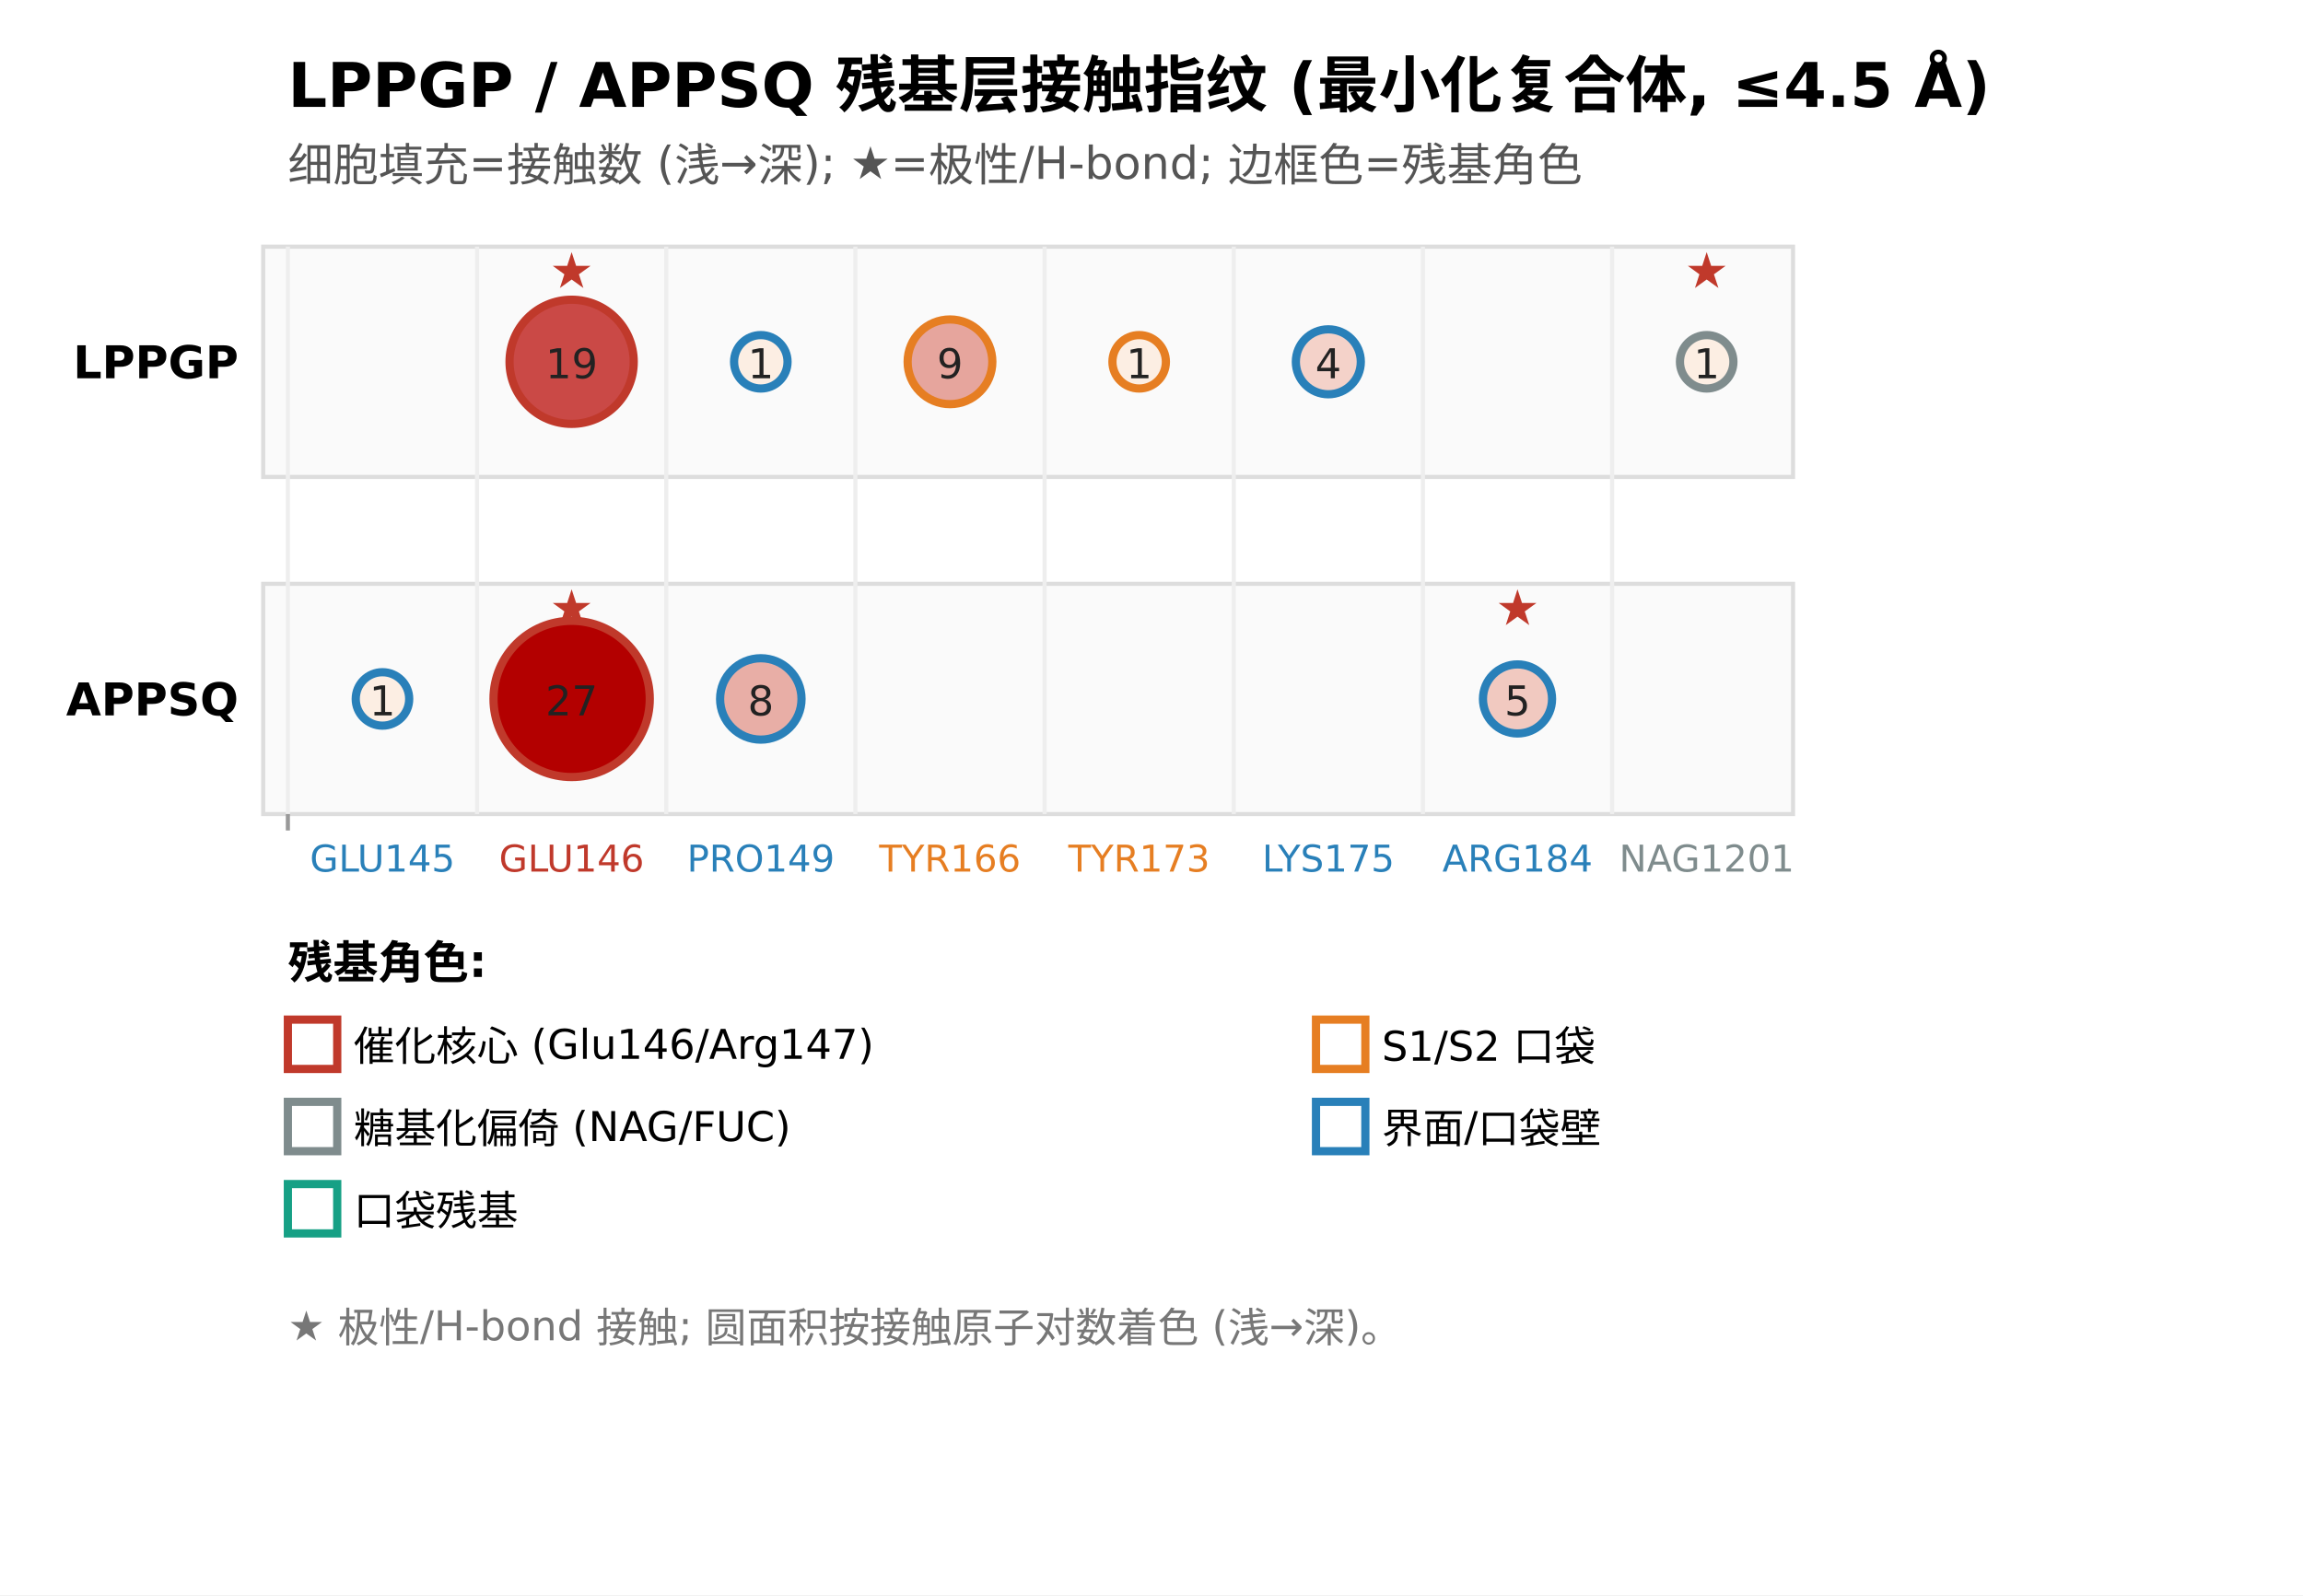
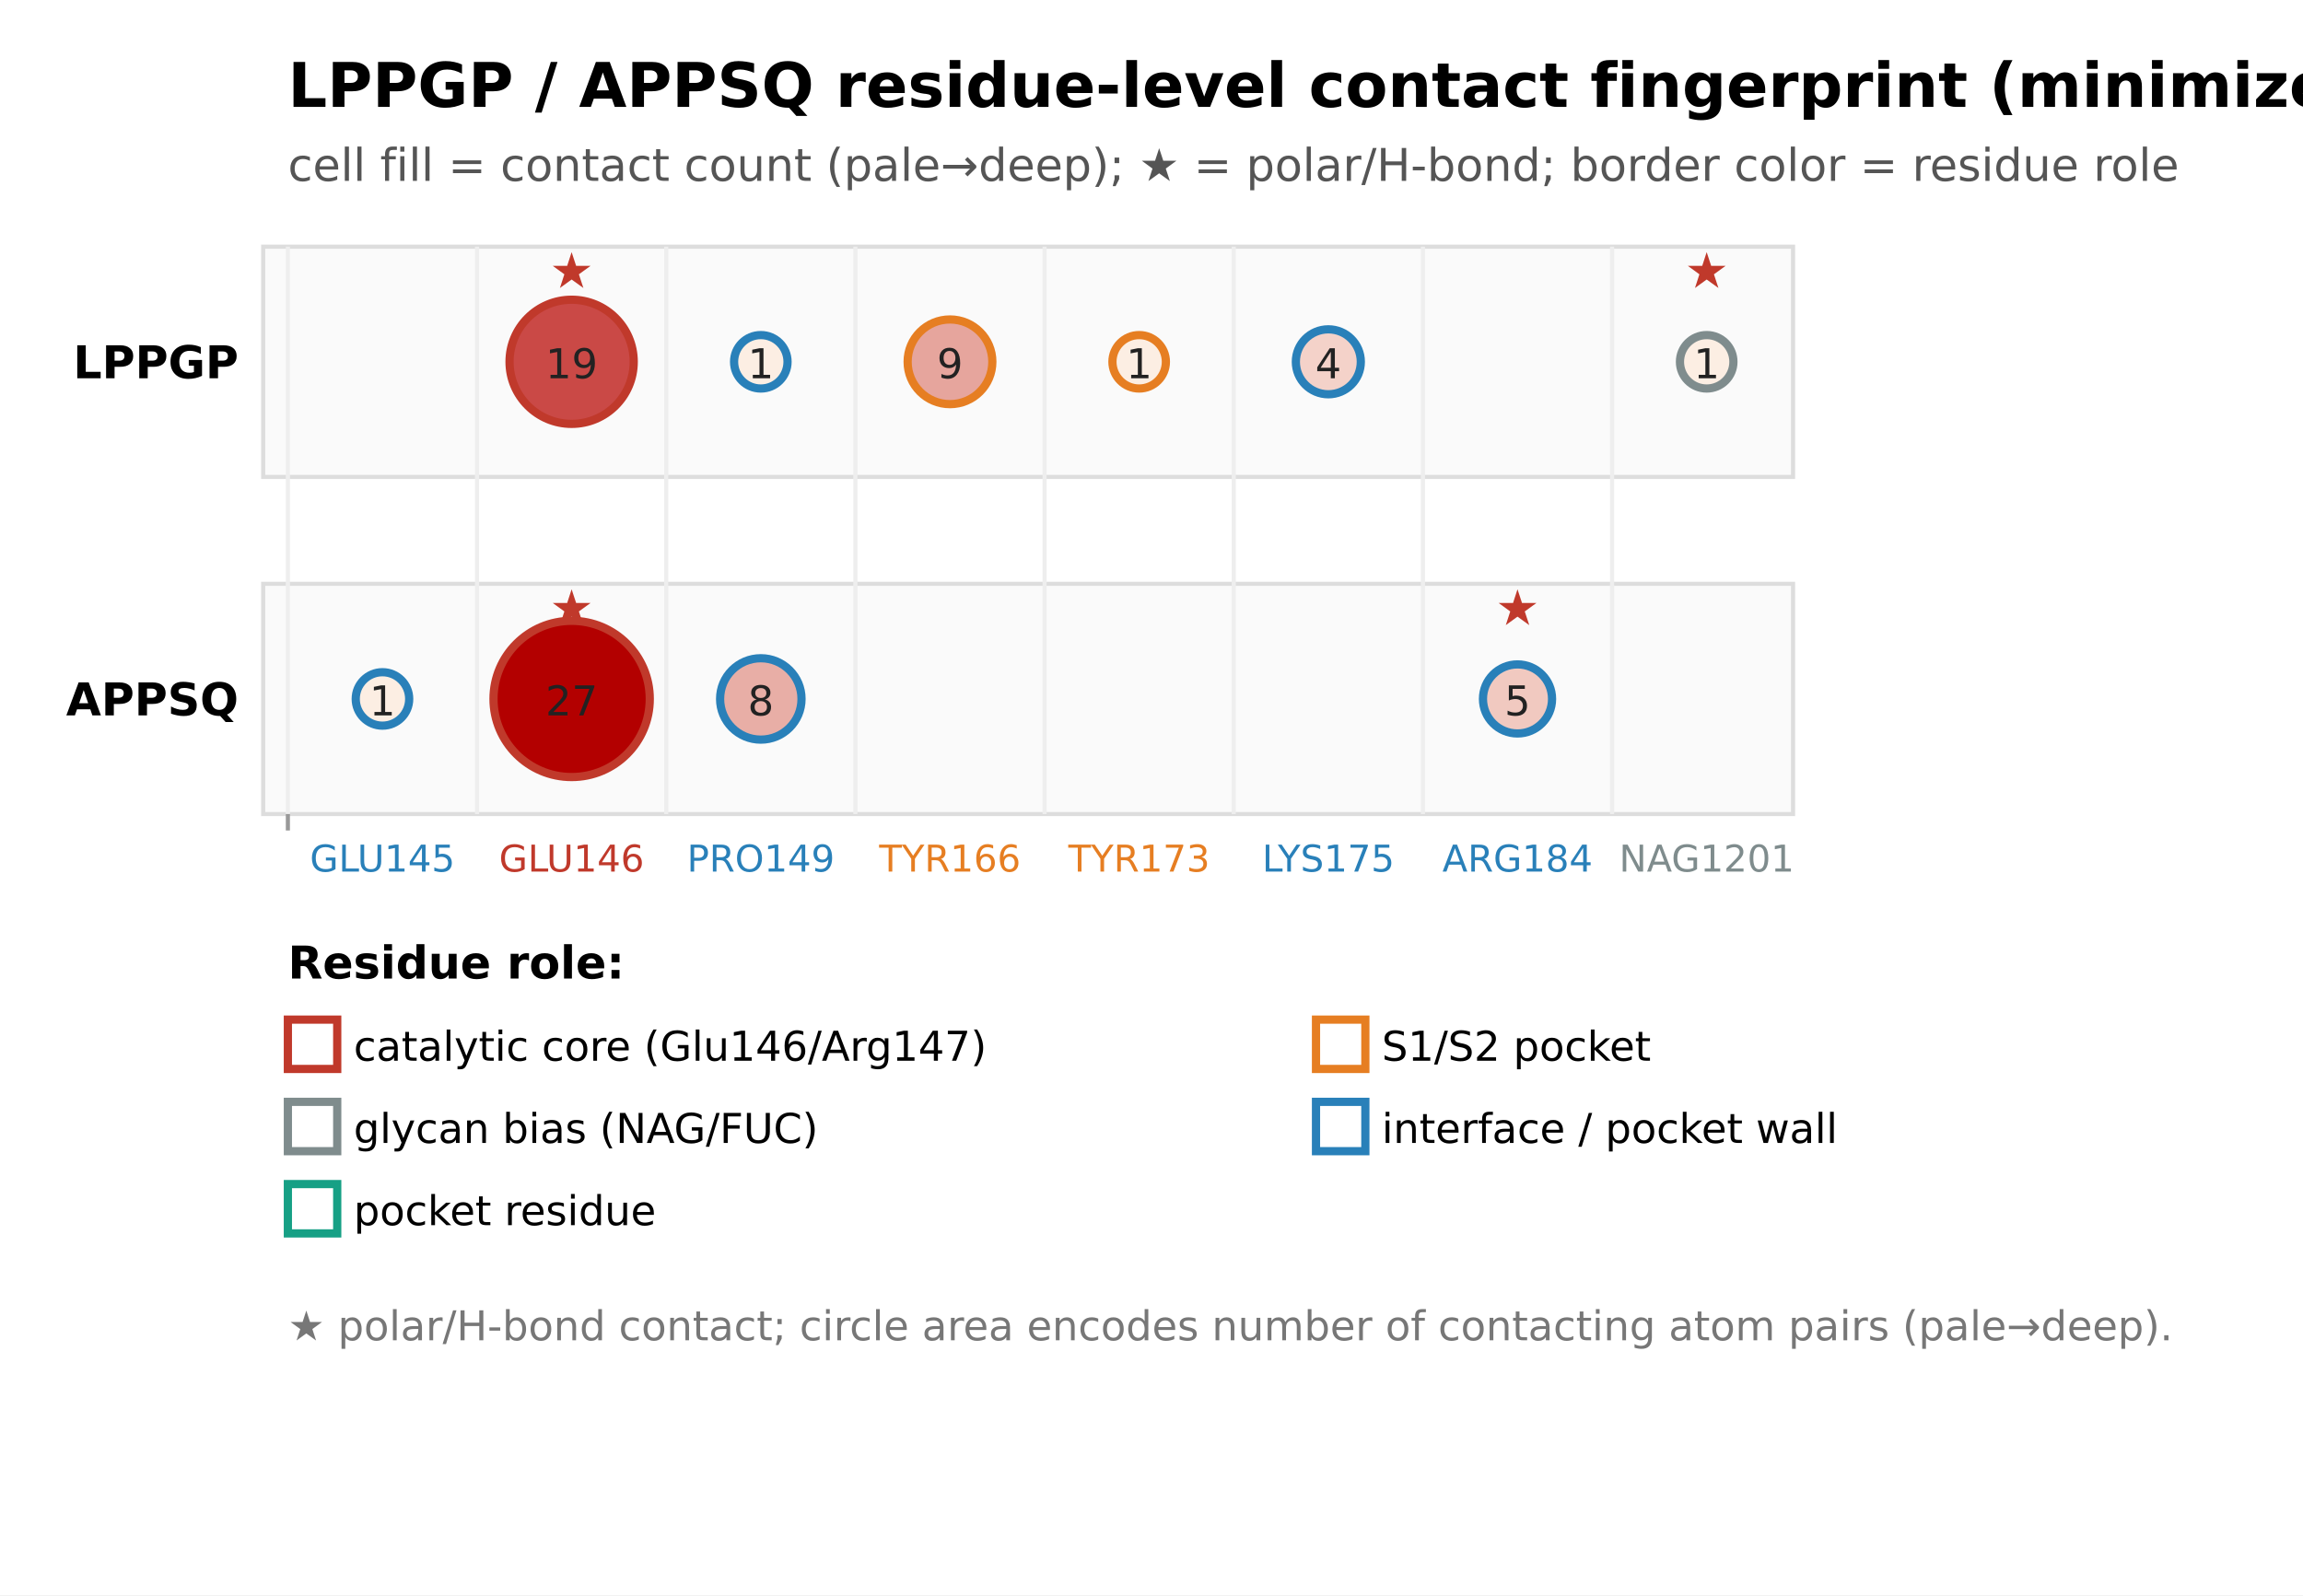
<svg xmlns="http://www.w3.org/2000/svg" width="560" height="388" font-family="DejaVu Sans, Arial, sans-serif" font-size="11">
  <rect width="560" height="388" fill="#ffffff" />
-   <text x="70" y="26" font-size="15" font-weight="bold">LPPGP / APPSQ 残基层接触指纹 (最小化复合体, ≤4.5 Å)</text>
-   <text x="70" y="44" font-size="11" fill="#555">细胞填充=接触数 (浅→深); ★=极性/H-bond; 边框色=残基角色</text>
+   <text x="70" y="26" font-size="15" font-weight="bold">LPPGP / APPSQ residue-level contact fingerprint (minimized complex, ≤4.5 Å)</text>
+   <text x="70" y="44" font-size="11" fill="#555">cell fill = contact count (pale→deep); ★ = polar/H-bond; border color = residue role</text>
  <rect x="64" y="60" width="372" height="56" fill="#fafafa" stroke="#ddd" />
  <text x="58" y="92.0" text-anchor="end" font-weight="bold">LPPGP</text>
  <rect x="64" y="142" width="372" height="56" fill="#fafafa" stroke="#ddd" />
  <text x="58" y="174.0" text-anchor="end" font-weight="bold">APPSQ</text>
  <line x1="70" y1="60" x2="70" y2="198" stroke="#eee" />
  <circle cx="93.0" cy="170.0" r="6.5" fill="#fceee3" stroke="#2980b9" stroke-width="2" />
  <text x="93.0" y="174.0" text-anchor="middle" font-size="10" fill="#222">1</text>
  <text x="93.0" y="212" text-anchor="middle" font-size="9" fill="#2980b9">GLU145</text>
  <line x1="116" y1="60" x2="116" y2="198" stroke="#eee" />
  <circle cx="139.0" cy="88.0" r="15.1" fill="#ca4946" stroke="#c0392b" stroke-width="2" />
  <text x="139.0" y="92.0" text-anchor="middle" font-size="10" fill="#222">19</text>
  <text x="139.0" y="70.0" text-anchor="middle" font-size="12" fill="#c0392b" font-weight="bold">★</text>
  <circle cx="139.0" cy="170.0" r="19.0" fill="#b30000" stroke="#c0392b" stroke-width="2" />
  <text x="139.0" y="174.0" text-anchor="middle" font-size="10" fill="#222">27</text>
  <text x="139.0" y="152.0" text-anchor="middle" font-size="12" fill="#c0392b" font-weight="bold">★</text>
  <text x="139.0" y="212" text-anchor="middle" font-size="9" fill="#c0392b">GLU146</text>
  <line x1="162" y1="60" x2="162" y2="198" stroke="#eee" />
  <circle cx="185.0" cy="88.0" r="6.5" fill="#fceee3" stroke="#2980b9" stroke-width="2" />
  <text x="185.0" y="92.0" text-anchor="middle" font-size="10" fill="#222">1</text>
  <circle cx="185.0" cy="170.0" r="9.9" fill="#e8aea6" stroke="#2980b9" stroke-width="2" />
  <text x="185.0" y="174.0" text-anchor="middle" font-size="10" fill="#222">8</text>
  <text x="185.0" y="212" text-anchor="middle" font-size="9" fill="#2980b9">PRO149</text>
  <line x1="208" y1="60" x2="208" y2="198" stroke="#eee" />
  <circle cx="231.0" cy="88.0" r="10.3" fill="#e6a59d" stroke="#e67e22" stroke-width="2" />
  <text x="231.0" y="92.0" text-anchor="middle" font-size="10" fill="#222">9</text>
  <text x="231.0" y="212" text-anchor="middle" font-size="9" fill="#e67e22">TYR166</text>
  <line x1="254" y1="60" x2="254" y2="198" stroke="#eee" />
  <circle cx="277.0" cy="88.0" r="6.5" fill="#fceee3" stroke="#e67e22" stroke-width="2" />
  <text x="277.0" y="92.0" text-anchor="middle" font-size="10" fill="#222">1</text>
  <text x="277.0" y="212" text-anchor="middle" font-size="9" fill="#e67e22">TYR173</text>
  <line x1="300" y1="60" x2="300" y2="198" stroke="#eee" />
  <circle cx="323.0" cy="88.0" r="7.9" fill="#f4d2c9" stroke="#2980b9" stroke-width="2" />
  <text x="323.0" y="92.0" text-anchor="middle" font-size="10" fill="#222">4</text>
  <text x="323.0" y="212" text-anchor="middle" font-size="9" fill="#2980b9">LYS175</text>
  <line x1="346" y1="60" x2="346" y2="198" stroke="#eee" />
  <circle cx="369.0" cy="170.0" r="8.4" fill="#f1c9c0" stroke="#2980b9" stroke-width="2" />
  <text x="369.0" y="174.0" text-anchor="middle" font-size="10" fill="#222">5</text>
  <text x="369.0" y="152.0" text-anchor="middle" font-size="12" fill="#c0392b" font-weight="bold">★</text>
  <text x="369.0" y="212" text-anchor="middle" font-size="9" fill="#2980b9">ARG184</text>
  <line x1="392" y1="60" x2="392" y2="198" stroke="#eee" />
  <circle cx="415.0" cy="88.0" r="6.5" fill="#fceee3" stroke="#7f8c8d" stroke-width="2" />
  <text x="415.0" y="92.0" text-anchor="middle" font-size="10" fill="#222">1</text>
  <text x="415.0" y="70.0" text-anchor="middle" font-size="12" fill="#c0392b" font-weight="bold">★</text>
  <text x="415.0" y="212" text-anchor="middle" font-size="9" fill="#7f8c8d">NAG1201</text>
  <line x1="70" y1="198" x2="70" y2="202" stroke="#999" />
-   <text x="70" y="238" font-weight="bold">残基角色:</text>
+   <text x="70" y="238" font-weight="bold">Residue role:</text>
  <rect x="70" y="248" width="12" height="12" fill="#fff" stroke="#c0392b" stroke-width="2" />
-   <text x="86" y="258" font-size="10">催化核心 (Glu146/Arg147)</text>
+   <text x="86" y="258" font-size="10">catalytic core (Glu146/Arg147)</text>
  <rect x="320" y="248" width="12" height="12" fill="#fff" stroke="#e67e22" stroke-width="2" />
-   <text x="336" y="258" font-size="10">S1/S2 口袋</text>
+   <text x="336" y="258" font-size="10">S1/S2 pocket</text>
  <rect x="70" y="268" width="12" height="12" fill="#fff" stroke="#7f8c8d" stroke-width="2" />
-   <text x="86" y="278" font-size="10">糖基化偏倚 (NAG/FUC)</text>
+   <text x="86" y="278" font-size="10">glycan bias (NAG/FUC)</text>
  <rect x="320" y="268" width="12" height="12" fill="#fff" stroke="#2980b9" stroke-width="2" />
-   <text x="336" y="278" font-size="10">界面/口袋壁</text>
+   <text x="336" y="278" font-size="10">interface / pocket wall</text>
  <rect x="70" y="288" width="12" height="12" fill="#fff" stroke="#16a085" stroke-width="2" />
-   <text x="86" y="298" font-size="10">口袋残基</text>
-   <text x="70" y="326" font-size="10" fill="#777">★ 极性/H-bond 接触; 圆面积按接触原子对数着色 (浅→深)。</text>
+   <text x="86" y="298" font-size="10">pocket residue</text>
+   <text x="70" y="326" font-size="10" fill="#777">★ polar/H-bond contact; circle area encodes number of contacting atom pairs (pale→deep).</text>
</svg>
